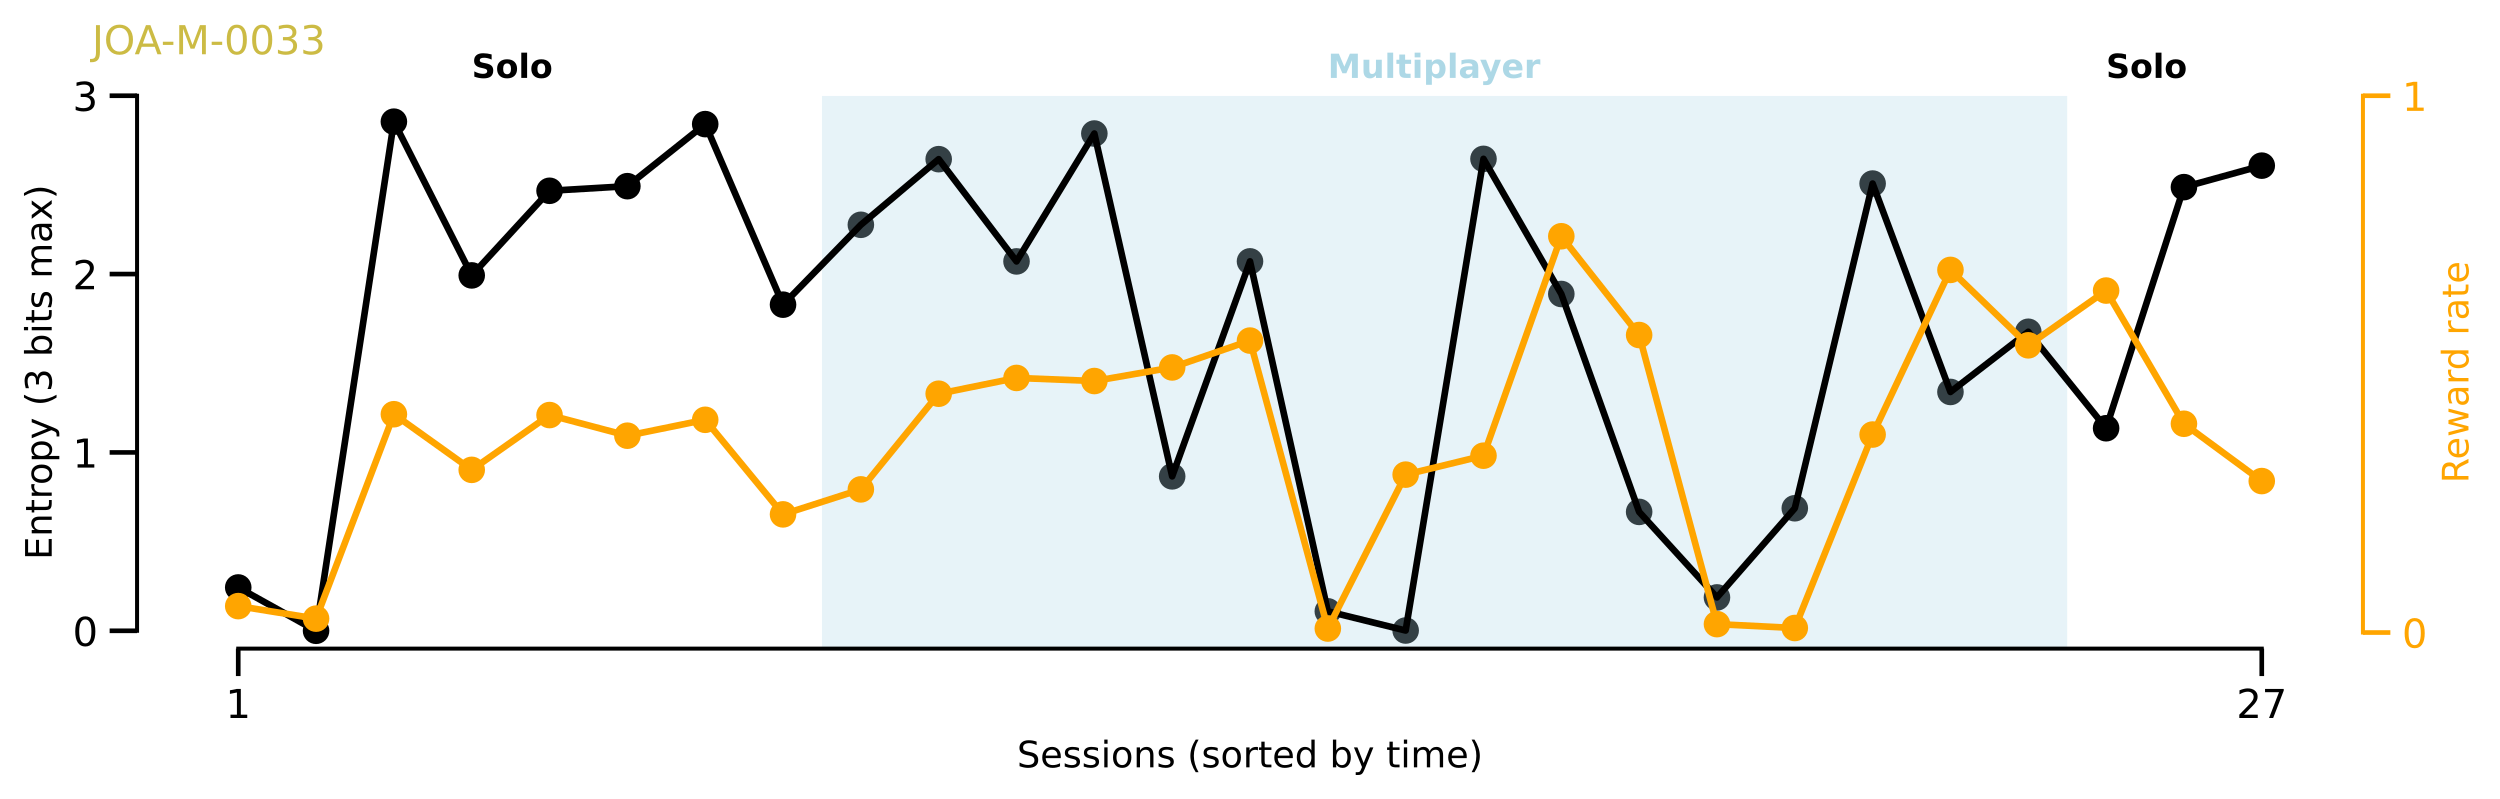
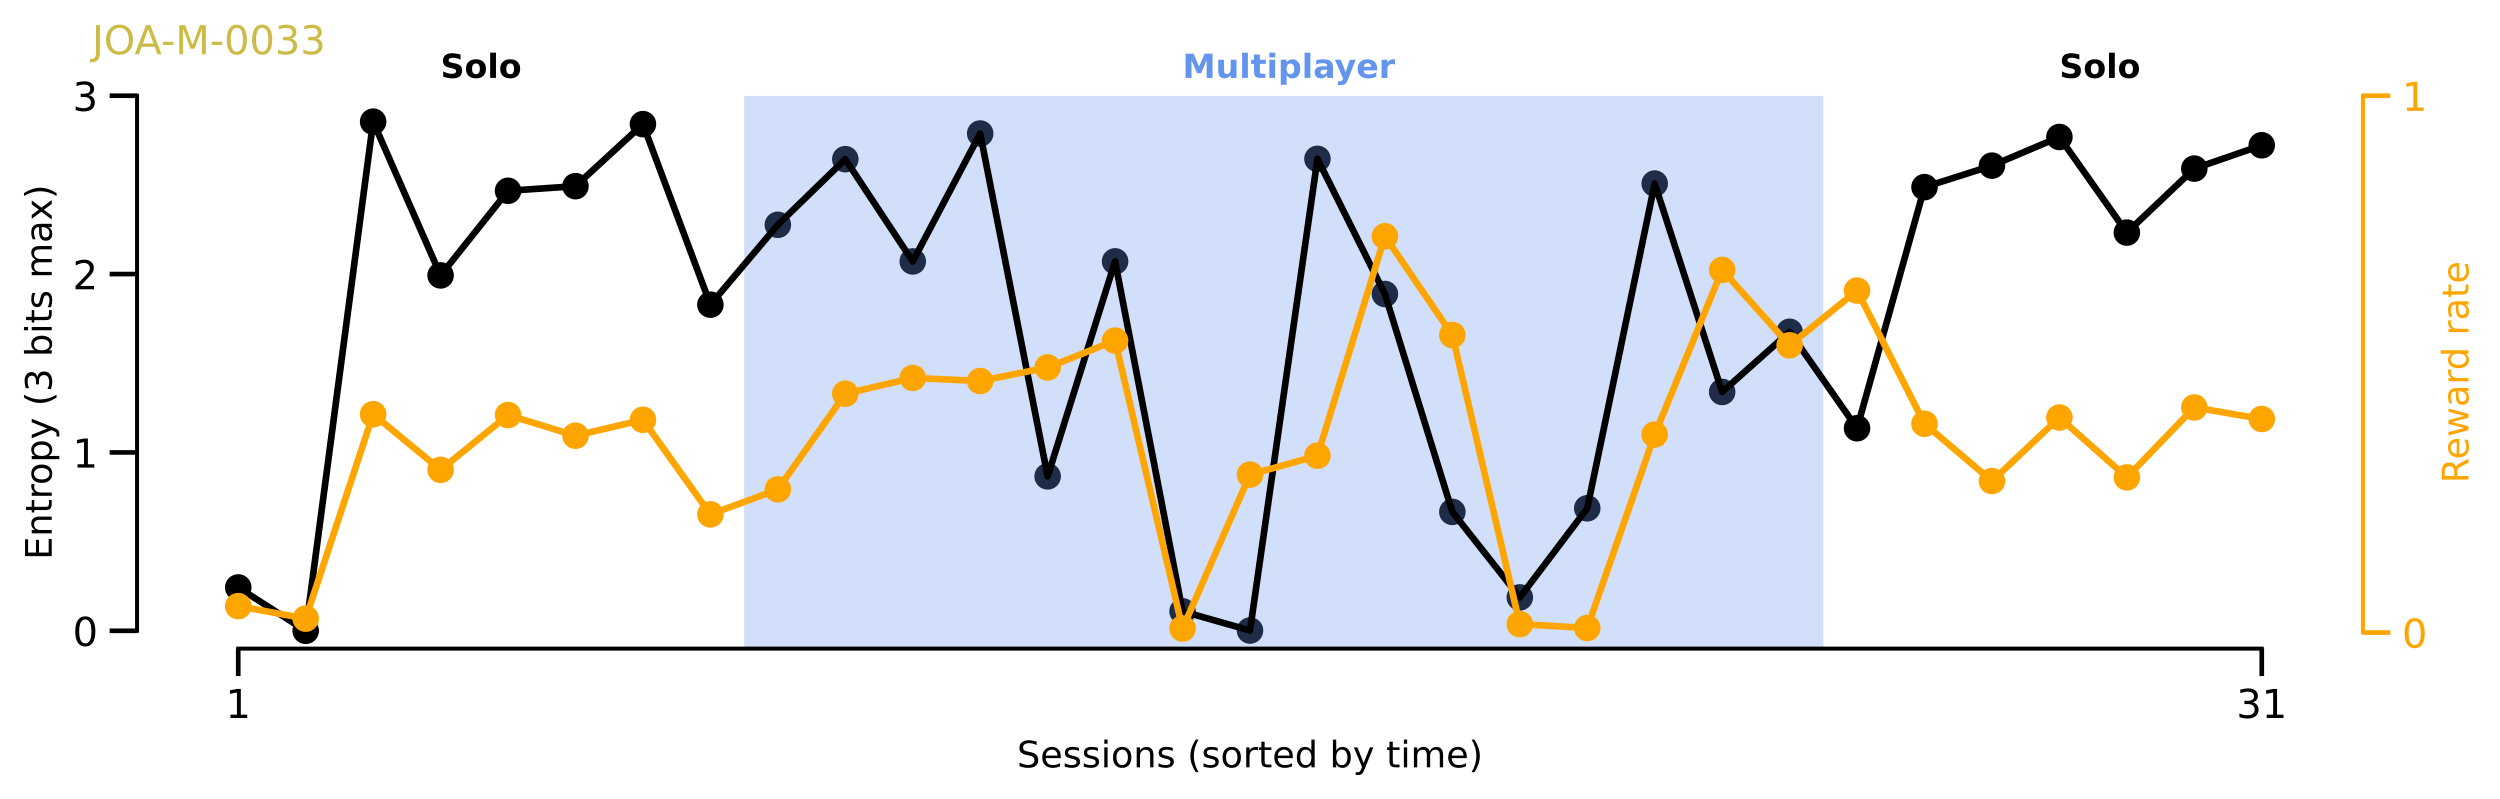
<svg xmlns="http://www.w3.org/2000/svg" xmlns:xlink="http://www.w3.org/1999/xlink" width="752.062pt" height="240.33pt" viewBox="0 0 752.062 240.33" version="1.1">
  <defs>
    <style type="text/css">*{stroke-linejoin: round; stroke-linecap: butt}</style>
  </defs>
  <g id="figure_1">
    <g id="patch_1">
      <path d="M 0 240.33  L 752.062 240.33  L 752.062 0  L 0 0  L 0 240.33  z " style="fill: none" />
    </g>
    <g id="axes_1">
      <g id="patch_2">
        <path d="M 41.231 195.12  L 710.831 195.12  L 710.831 28.8  L 41.231 28.8  L 41.231 195.12  z " style="fill: none" />
      </g>
      <g id="PathCollection_1">
        <defs>
-           <path id="m50642a800e" d="M 0 3.5  C 0.928 3.5 1.819 3.131 2.475 2.475  C 3.131 1.819 3.5 0.928 3.5 0  C 3.5 -0.928 3.131 -1.819 2.475 -2.475  C 1.819 -3.131 0.928 -3.5 0 -3.5  C -0.928 -3.5 -1.819 -3.131 -2.475 -2.475  C -3.131 -1.819 -3.5 -0.928 -3.5 0  C -3.5 0.928 -3.131 1.819 -2.475 2.475  C -1.819 3.131 -0.928 3.5 0 3.5  z " style="stroke: #000000" />
+           <path id="m79618fa5c0" d="M 0 3.5  C 0.928 3.5 1.819 3.131 2.475 2.475  C 3.131 1.819 3.5 0.928 3.5 0  C 3.5 -0.928 3.131 -1.819 2.475 -2.475  C 1.819 -3.131 0.928 -3.5 0 -3.5  C -0.928 -3.5 -1.819 -3.131 -2.475 -2.475  C -3.131 -1.819 -3.5 -0.928 -3.5 0  C -3.5 0.928 -3.131 1.819 -2.475 2.475  C -1.819 3.131 -0.928 3.5 0 3.5  z " style="stroke: #000000" />
        </defs>
-         <g clip-path="url(#pea25546f2a)">
-           <use xlink:href="#m50642a800e" x="71.667" y="176.724" style="stroke: #000000" />
-           <use xlink:href="#m50642a800e" x="95.08" y="189.755" style="stroke: #000000" />
-           <use xlink:href="#m50642a800e" x="118.492" y="36.6" style="stroke: #000000" />
-           <use xlink:href="#m50642a800e" x="141.905" y="82.849" style="stroke: #000000" />
-           <use xlink:href="#m50642a800e" x="165.318" y="57.395" style="stroke: #000000" />
-           <use xlink:href="#m50642a800e" x="188.73" y="56.006" style="stroke: #000000" />
-           <use xlink:href="#m50642a800e" x="212.143" y="37.337" style="stroke: #000000" />
-           <use xlink:href="#m50642a800e" x="235.555" y="91.654" style="stroke: #000000" />
-           <use xlink:href="#m50642a800e" x="258.968" y="67.625" style="stroke: #000000" />
-           <use xlink:href="#m50642a800e" x="282.381" y="47.882" style="stroke: #000000" />
-           <use xlink:href="#m50642a800e" x="305.793" y="78.639" style="stroke: #000000" />
-           <use xlink:href="#m50642a800e" x="329.206" y="40.168" style="stroke: #000000" />
-           <use xlink:href="#m50642a800e" x="352.618" y="143.299" style="stroke: #000000" />
-           <use xlink:href="#m50642a800e" x="376.031" y="78.625" style="stroke: #000000" />
-           <use xlink:href="#m50642a800e" x="399.444" y="183.903" style="stroke: #000000" />
-           <use xlink:href="#m50642a800e" x="422.856" y="189.677" style="stroke: #000000" />
-           <use xlink:href="#m50642a800e" x="446.269" y="47.79" style="stroke: #000000" />
-           <use xlink:href="#m50642a800e" x="469.681" y="88.442" style="stroke: #000000" />
-           <use xlink:href="#m50642a800e" x="493.094" y="153.992" style="stroke: #000000" />
-           <use xlink:href="#m50642a800e" x="516.506" y="179.717" style="stroke: #000000" />
-           <use xlink:href="#m50642a800e" x="539.919" y="152.898" style="stroke: #000000" />
-           <use xlink:href="#m50642a800e" x="563.332" y="55.218" style="stroke: #000000" />
-           <use xlink:href="#m50642a800e" x="586.744" y="117.907" style="stroke: #000000" />
-           <use xlink:href="#m50642a800e" x="610.157" y="99.804" style="stroke: #000000" />
-           <use xlink:href="#m50642a800e" x="633.569" y="128.827" style="stroke: #000000" />
-           <use xlink:href="#m50642a800e" x="656.982" y="56.293" style="stroke: #000000" />
-           <use xlink:href="#m50642a800e" x="680.395" y="49.83" style="stroke: #000000" />
+         <g clip-path="url(#p3b99ad7bef)">
+           <use xlink:href="#m79618fa5c0" x="71.667" y="176.724" style="stroke: #000000" />
+           <use xlink:href="#m79618fa5c0" x="91.958" y="189.755" style="stroke: #000000" />
+           <use xlink:href="#m79618fa5c0" x="112.249" y="36.6" style="stroke: #000000" />
+           <use xlink:href="#m79618fa5c0" x="132.54" y="82.849" style="stroke: #000000" />
+           <use xlink:href="#m79618fa5c0" x="152.831" y="57.395" style="stroke: #000000" />
+           <use xlink:href="#m79618fa5c0" x="173.122" y="56.006" style="stroke: #000000" />
+           <use xlink:href="#m79618fa5c0" x="193.413" y="37.337" style="stroke: #000000" />
+           <use xlink:href="#m79618fa5c0" x="213.704" y="91.654" style="stroke: #000000" />
+           <use xlink:href="#m79618fa5c0" x="233.995" y="67.625" style="stroke: #000000" />
+           <use xlink:href="#m79618fa5c0" x="254.285" y="47.882" style="stroke: #000000" />
+           <use xlink:href="#m79618fa5c0" x="274.576" y="78.639" style="stroke: #000000" />
+           <use xlink:href="#m79618fa5c0" x="294.867" y="40.168" style="stroke: #000000" />
+           <use xlink:href="#m79618fa5c0" x="315.158" y="143.299" style="stroke: #000000" />
+           <use xlink:href="#m79618fa5c0" x="335.449" y="78.625" style="stroke: #000000" />
+           <use xlink:href="#m79618fa5c0" x="355.74" y="183.903" style="stroke: #000000" />
+           <use xlink:href="#m79618fa5c0" x="376.031" y="189.677" style="stroke: #000000" />
+           <use xlink:href="#m79618fa5c0" x="396.322" y="47.79" style="stroke: #000000" />
+           <use xlink:href="#m79618fa5c0" x="416.613" y="88.442" style="stroke: #000000" />
+           <use xlink:href="#m79618fa5c0" x="436.904" y="153.992" style="stroke: #000000" />
+           <use xlink:href="#m79618fa5c0" x="457.195" y="179.717" style="stroke: #000000" />
+           <use xlink:href="#m79618fa5c0" x="477.485" y="152.898" style="stroke: #000000" />
+           <use xlink:href="#m79618fa5c0" x="497.776" y="55.218" style="stroke: #000000" />
+           <use xlink:href="#m79618fa5c0" x="518.067" y="117.907" style="stroke: #000000" />
+           <use xlink:href="#m79618fa5c0" x="538.358" y="99.804" style="stroke: #000000" />
+           <use xlink:href="#m79618fa5c0" x="558.649" y="128.827" style="stroke: #000000" />
+           <use xlink:href="#m79618fa5c0" x="578.94" y="56.293" style="stroke: #000000" />
+           <use xlink:href="#m79618fa5c0" x="599.231" y="49.83" style="stroke: #000000" />
+           <use xlink:href="#m79618fa5c0" x="619.522" y="41.211" style="stroke: #000000" />
+           <use xlink:href="#m79618fa5c0" x="639.813" y="69.968" style="stroke: #000000" />
+           <use xlink:href="#m79618fa5c0" x="660.104" y="50.72" style="stroke: #000000" />
+           <use xlink:href="#m79618fa5c0" x="680.395" y="43.704" style="stroke: #000000" />
        </g>
      </g>
      <g id="patch_3">
-         <path d="M 247.262 195.12  L 621.863 195.12  L 621.863 28.8  L 247.262 28.8  z " clip-path="url(#pea25546f2a)" style="fill: #add8e6; opacity: 0.3" />
+         <path d="M 223.849 195.12  L 548.504 195.12  L 548.504 28.8  L 223.849 28.8  z " clip-path="url(#p3b99ad7bef)" style="fill: #6495ed; opacity: 0.3" />
      </g>
      <g id="matplotlib.axis_1">
        <g id="xtick_1">
          <g id="line2d_1">
            <defs>
-               <path id="m655ffcb7a9" d="M 0 0  L 0 8.25  " style="stroke: #000000; stroke-width: 1.4" />
-             </defs>
-             <g>
-               <use xlink:href="#m655ffcb7a9" x="71.667" y="195.12" style="stroke: #000000; stroke-width: 1.4" />
+               <path id="ma580532609" d="M 0 0  L 0 8.25  " style="stroke: #000000; stroke-width: 1.4" />
+             </defs>
+             <g>
+               <use xlink:href="#ma580532609" x="71.667" y="195.12" style="stroke: #000000; stroke-width: 1.4" />
            </g>
          </g>
          <g id="text_1">
            <g transform="translate(67.8498 215.9881) scale(0.12 -0.12)">
              <defs>
                <path id="DejaVuSans-31" d="M 794 531  L 1825 531  L 1825 4091  L 703 3866  L 703 4441  L 1819 4666  L 2450 4666  L 2450 531  L 3481 531  L 3481 0  L 794 0  L 794 531  z " transform="scale(0.015625)" />
              </defs>
              <use xlink:href="#DejaVuSans-31" />
            </g>
          </g>
        </g>
        <g id="xtick_2">
          <g id="line2d_2">
            <g>
-               <use xlink:href="#m655ffcb7a9" x="680.395" y="195.12" style="stroke: #000000; stroke-width: 1.4" />
+               <use xlink:href="#ma580532609" x="680.395" y="195.12" style="stroke: #000000; stroke-width: 1.4" />
            </g>
          </g>
          <g id="text_2">
            <g transform="translate(672.7596 215.9881) scale(0.12 -0.12)">
              <defs>
-                 <path id="DejaVuSans-32" d="M 1228 531  L 3431 531  L 3431 0  L 469 0  L 469 531  Q 828 903 1448 1529  Q 2069 2156 2228 2338  Q 2531 2678 2651 2914  Q 2772 3150 2772 3378  Q 2772 3750 2511 3984  Q 2250 4219 1831 4219  Q 1534 4219 1204 4116  Q 875 4013 500 3803  L 500 4441  Q 881 4594 1212 4672  Q 1544 4750 1819 4750  Q 2544 4750 2975 4387  Q 3406 4025 3406 3419  Q 3406 3131 3298 2873  Q 3191 2616 2906 2266  Q 2828 2175 2409 1742  Q 1991 1309 1228 531  z " transform="scale(0.015625)" />
-                 <path id="DejaVuSans-37" d="M 525 4666  L 3525 4666  L 3525 4397  L 1831 0  L 1172 0  L 2766 4134  L 525 4134  L 525 4666  z " transform="scale(0.015625)" />
+                 <path id="DejaVuSans-33" d="M 2597 2516  Q 3050 2419 3304 2112  Q 3559 1806 3559 1356  Q 3559 666 3084 287  Q 2609 -91 1734 -91  Q 1441 -91 1130 -33  Q 819 25 488 141  L 488 750  Q 750 597 1062 519  Q 1375 441 1716 441  Q 2309 441 2620 675  Q 2931 909 2931 1356  Q 2931 1769 2642 2001  Q 2353 2234 1838 2234  L 1294 2234  L 1294 2753  L 1863 2753  Q 2328 2753 2575 2939  Q 2822 3125 2822 3475  Q 2822 3834 2567 4026  Q 2313 4219 1838 4219  Q 1578 4219 1281 4162  Q 984 4106 628 3988  L 628 4550  Q 988 4650 1302 4700  Q 1616 4750 1894 4750  Q 2613 4750 3031 4423  Q 3450 4097 3450 3541  Q 3450 3153 3228 2886  Q 3006 2619 2597 2516  z " transform="scale(0.015625)" />
              </defs>
-               <use xlink:href="#DejaVuSans-32" />
-               <use xlink:href="#DejaVuSans-37" transform="translate(63.62305 0)" />
+               <use xlink:href="#DejaVuSans-33" />
+               <use xlink:href="#DejaVuSans-31" transform="translate(63.62305 0)" />
            </g>
          </g>
        </g>
        <g id="text_3">
          <g transform="translate(305.9489 230.842) scale(0.11 -0.11)">
            <defs>
              <path id="DejaVuSans-53" d="M 3425 4513  L 3425 3897  Q 3066 4069 2747 4153  Q 2428 4238 2131 4238  Q 1616 4238 1336 4038  Q 1056 3838 1056 3469  Q 1056 3159 1242 3001  Q 1428 2844 1947 2747  L 2328 2669  Q 3034 2534 3370 2195  Q 3706 1856 3706 1288  Q 3706 609 3251 259  Q 2797 -91 1919 -91  Q 1588 -91 1214 -16  Q 841 59 441 206  L 441 856  Q 825 641 1194 531  Q 1563 422 1919 422  Q 2459 422 2753 634  Q 3047 847 3047 1241  Q 3047 1584 2836 1778  Q 2625 1972 2144 2069  L 1759 2144  Q 1053 2284 737 2584  Q 422 2884 422 3419  Q 422 4038 858 4394  Q 1294 4750 2059 4750  Q 2388 4750 2728 4690  Q 3069 4631 3425 4513  z " transform="scale(0.015625)" />
              <path id="DejaVuSans-65" d="M 3597 1894  L 3597 1613  L 953 1613  Q 991 1019 1311 708  Q 1631 397 2203 397  Q 2534 397 2845 478  Q 3156 559 3463 722  L 3463 178  Q 3153 47 2828 -22  Q 2503 -91 2169 -91  Q 1331 -91 842 396  Q 353 884 353 1716  Q 353 2575 817 3079  Q 1281 3584 2069 3584  Q 2775 3584 3186 3129  Q 3597 2675 3597 1894  z M 3022 2063  Q 3016 2534 2758 2815  Q 2500 3097 2075 3097  Q 1594 3097 1305 2825  Q 1016 2553 972 2059  L 3022 2063  z " transform="scale(0.015625)" />
              <path id="DejaVuSans-73" d="M 2834 3397  L 2834 2853  Q 2591 2978 2328 3040  Q 2066 3103 1784 3103  Q 1356 3103 1142 2972  Q 928 2841 928 2578  Q 928 2378 1081 2264  Q 1234 2150 1697 2047  L 1894 2003  Q 2506 1872 2764 1633  Q 3022 1394 3022 966  Q 3022 478 2636 193  Q 2250 -91 1575 -91  Q 1294 -91 989 -36  Q 684 19 347 128  L 347 722  Q 666 556 975 473  Q 1284 391 1588 391  Q 1994 391 2212 530  Q 2431 669 2431 922  Q 2431 1156 2273 1281  Q 2116 1406 1581 1522  L 1381 1569  Q 847 1681 609 1914  Q 372 2147 372 2553  Q 372 3047 722 3315  Q 1072 3584 1716 3584  Q 2034 3584 2315 3537  Q 2597 3491 2834 3397  z " transform="scale(0.015625)" />
              <path id="DejaVuSans-69" d="M 603 3500  L 1178 3500  L 1178 0  L 603 0  L 603 3500  z M 603 4863  L 1178 4863  L 1178 4134  L 603 4134  L 603 4863  z " transform="scale(0.015625)" />
              <path id="DejaVuSans-6f" d="M 1959 3097  Q 1497 3097 1228 2736  Q 959 2375 959 1747  Q 959 1119 1226 758  Q 1494 397 1959 397  Q 2419 397 2687 759  Q 2956 1122 2956 1747  Q 2956 2369 2687 2733  Q 2419 3097 1959 3097  z M 1959 3584  Q 2709 3584 3137 3096  Q 3566 2609 3566 1747  Q 3566 888 3137 398  Q 2709 -91 1959 -91  Q 1206 -91 779 398  Q 353 888 353 1747  Q 353 2609 779 3096  Q 1206 3584 1959 3584  z " transform="scale(0.015625)" />
              <path id="DejaVuSans-6e" d="M 3513 2113  L 3513 0  L 2938 0  L 2938 2094  Q 2938 2591 2744 2837  Q 2550 3084 2163 3084  Q 1697 3084 1428 2787  Q 1159 2491 1159 1978  L 1159 0  L 581 0  L 581 3500  L 1159 3500  L 1159 2956  Q 1366 3272 1645 3428  Q 1925 3584 2291 3584  Q 2894 3584 3203 3211  Q 3513 2838 3513 2113  z " transform="scale(0.015625)" />
              <path id="DejaVuSans-20" transform="scale(0.015625)" />
              <path id="DejaVuSans-28" d="M 1984 4856  Q 1566 4138 1362 3434  Q 1159 2731 1159 2009  Q 1159 1288 1364 580  Q 1569 -128 1984 -844  L 1484 -844  Q 1016 -109 783 600  Q 550 1309 550 2009  Q 550 2706 781 3412  Q 1013 4119 1484 4856  L 1984 4856  z " transform="scale(0.015625)" />
              <path id="DejaVuSans-72" d="M 2631 2963  Q 2534 3019 2420 3045  Q 2306 3072 2169 3072  Q 1681 3072 1420 2755  Q 1159 2438 1159 1844  L 1159 0  L 581 0  L 581 3500  L 1159 3500  L 1159 2956  Q 1341 3275 1631 3429  Q 1922 3584 2338 3584  Q 2397 3584 2469 3576  Q 2541 3569 2628 3553  L 2631 2963  z " transform="scale(0.015625)" />
              <path id="DejaVuSans-74" d="M 1172 4494  L 1172 3500  L 2356 3500  L 2356 3053  L 1172 3053  L 1172 1153  Q 1172 725 1289 603  Q 1406 481 1766 481  L 2356 481  L 2356 0  L 1766 0  Q 1100 0 847 248  Q 594 497 594 1153  L 594 3053  L 172 3053  L 172 3500  L 594 3500  L 594 4494  L 1172 4494  z " transform="scale(0.015625)" />
              <path id="DejaVuSans-64" d="M 2906 2969  L 2906 4863  L 3481 4863  L 3481 0  L 2906 0  L 2906 525  Q 2725 213 2448 61  Q 2172 -91 1784 -91  Q 1150 -91 751 415  Q 353 922 353 1747  Q 353 2572 751 3078  Q 1150 3584 1784 3584  Q 2172 3584 2448 3432  Q 2725 3281 2906 2969  z M 947 1747  Q 947 1113 1208 752  Q 1469 391 1925 391  Q 2381 391 2643 752  Q 2906 1113 2906 1747  Q 2906 2381 2643 2742  Q 2381 3103 1925 3103  Q 1469 3103 1208 2742  Q 947 2381 947 1747  z " transform="scale(0.015625)" />
              <path id="DejaVuSans-62" d="M 3116 1747  Q 3116 2381 2855 2742  Q 2594 3103 2138 3103  Q 1681 3103 1420 2742  Q 1159 2381 1159 1747  Q 1159 1113 1420 752  Q 1681 391 2138 391  Q 2594 391 2855 752  Q 3116 1113 3116 1747  z M 1159 2969  Q 1341 3281 1617 3432  Q 1894 3584 2278 3584  Q 2916 3584 3314 3078  Q 3713 2572 3713 1747  Q 3713 922 3314 415  Q 2916 -91 2278 -91  Q 1894 -91 1617 61  Q 1341 213 1159 525  L 1159 0  L 581 0  L 581 4863  L 1159 4863  L 1159 2969  z " transform="scale(0.015625)" />
              <path id="DejaVuSans-79" d="M 2059 -325  Q 1816 -950 1584 -1140  Q 1353 -1331 966 -1331  L 506 -1331  L 506 -850  L 844 -850  Q 1081 -850 1212 -737  Q 1344 -625 1503 -206  L 1606 56  L 191 3500  L 800 3500  L 1894 763  L 2988 3500  L 3597 3500  L 2059 -325  z " transform="scale(0.015625)" />
              <path id="DejaVuSans-6d" d="M 3328 2828  Q 3544 3216 3844 3400  Q 4144 3584 4550 3584  Q 5097 3584 5394 3201  Q 5691 2819 5691 2113  L 5691 0  L 5113 0  L 5113 2094  Q 5113 2597 4934 2840  Q 4756 3084 4391 3084  Q 3944 3084 3684 2787  Q 3425 2491 3425 1978  L 3425 0  L 2847 0  L 2847 2094  Q 2847 2600 2669 2842  Q 2491 3084 2119 3084  Q 1678 3084 1418 2786  Q 1159 2488 1159 1978  L 1159 0  L 581 0  L 581 3500  L 1159 3500  L 1159 2956  Q 1356 3278 1631 3431  Q 1906 3584 2284 3584  Q 2666 3584 2933 3390  Q 3200 3197 3328 2828  z " transform="scale(0.015625)" />
              <path id="DejaVuSans-29" d="M 513 4856  L 1013 4856  Q 1481 4119 1714 3412  Q 1947 2706 1947 2009  Q 1947 1309 1714 600  Q 1481 -109 1013 -844  L 513 -844  Q 928 -128 1133 580  Q 1338 1288 1338 2009  Q 1338 2731 1133 3434  Q 928 4138 513 4856  z " transform="scale(0.015625)" />
            </defs>
            <use xlink:href="#DejaVuSans-53" />
            <use xlink:href="#DejaVuSans-65" transform="translate(63.47656 0)" />
            <use xlink:href="#DejaVuSans-73" transform="translate(125 0)" />
            <use xlink:href="#DejaVuSans-73" transform="translate(177.0996 0)" />
            <use xlink:href="#DejaVuSans-69" transform="translate(229.1992 0)" />
            <use xlink:href="#DejaVuSans-6f" transform="translate(256.9824 0)" />
            <use xlink:href="#DejaVuSans-6e" transform="translate(318.1641 0)" />
            <use xlink:href="#DejaVuSans-73" transform="translate(381.543 0)" />
            <use xlink:href="#DejaVuSans-20" transform="translate(433.6426 0)" />
            <use xlink:href="#DejaVuSans-28" transform="translate(465.4297 0)" />
            <use xlink:href="#DejaVuSans-73" transform="translate(504.4434 0)" />
            <use xlink:href="#DejaVuSans-6f" transform="translate(556.543 0)" />
            <use xlink:href="#DejaVuSans-72" transform="translate(617.7246 0)" />
            <use xlink:href="#DejaVuSans-74" transform="translate(658.8379 0)" />
            <use xlink:href="#DejaVuSans-65" transform="translate(698.0469 0)" />
            <use xlink:href="#DejaVuSans-64" transform="translate(759.5703 0)" />
            <use xlink:href="#DejaVuSans-20" transform="translate(823.0469 0)" />
            <use xlink:href="#DejaVuSans-62" transform="translate(854.834 0)" />
            <use xlink:href="#DejaVuSans-79" transform="translate(918.3105 0)" />
            <use xlink:href="#DejaVuSans-20" transform="translate(977.4902 0)" />
            <use xlink:href="#DejaVuSans-74" transform="translate(1009.277 0)" />
            <use xlink:href="#DejaVuSans-69" transform="translate(1048.486 0)" />
            <use xlink:href="#DejaVuSans-6d" transform="translate(1076.27 0)" />
            <use xlink:href="#DejaVuSans-65" transform="translate(1173.682 0)" />
            <use xlink:href="#DejaVuSans-29" transform="translate(1235.205 0)" />
          </g>
        </g>
      </g>
      <g id="matplotlib.axis_2">
        <g id="ytick_1">
          <g id="line2d_3">
            <defs>
-               <path id="m329aeed88a" d="M 0 0  L -8.25 0  " style="stroke: #000000; stroke-width: 1.4" />
-             </defs>
-             <g>
-               <use xlink:href="#m329aeed88a" x="41.231" y="189.755" style="stroke: #000000; stroke-width: 1.4" />
+               <path id="m19ee6720ce" d="M 0 0  L -8.25 0  " style="stroke: #000000; stroke-width: 1.4" />
+             </defs>
+             <g>
+               <use xlink:href="#m19ee6720ce" x="41.231" y="189.755" style="stroke: #000000; stroke-width: 1.4" />
            </g>
          </g>
          <g id="text_4">
            <g transform="translate(21.84594 194.3139) scale(0.12 -0.12)">
              <defs>
                <path id="DejaVuSans-30" d="M 2034 4250  Q 1547 4250 1301 3770  Q 1056 3291 1056 2328  Q 1056 1369 1301 889  Q 1547 409 2034 409  Q 2525 409 2770 889  Q 3016 1369 3016 2328  Q 3016 3291 2770 3770  Q 2525 4250 2034 4250  z M 2034 4750  Q 2819 4750 3233 4129  Q 3647 3509 3647 2328  Q 3647 1150 3233 529  Q 2819 -91 2034 -91  Q 1250 -91 836 529  Q 422 1150 422 2328  Q 422 3509 836 4129  Q 1250 4750 2034 4750  z " transform="scale(0.015625)" />
              </defs>
              <use xlink:href="#DejaVuSans-30" />
            </g>
          </g>
        </g>
        <g id="ytick_2">
          <g id="line2d_4">
            <g>
-               <use xlink:href="#m329aeed88a" x="41.231" y="136.103" style="stroke: #000000; stroke-width: 1.4" />
+               <use xlink:href="#m19ee6720ce" x="41.231" y="136.103" style="stroke: #000000; stroke-width: 1.4" />
            </g>
          </g>
          <g id="text_5">
            <g transform="translate(21.84594 140.6623) scale(0.12 -0.12)">
              <use xlink:href="#DejaVuSans-31" />
            </g>
          </g>
        </g>
        <g id="ytick_3">
          <g id="line2d_5">
            <g>
-               <use xlink:href="#m329aeed88a" x="41.231" y="82.452" style="stroke: #000000; stroke-width: 1.4" />
+               <use xlink:href="#m19ee6720ce" x="41.231" y="82.452" style="stroke: #000000; stroke-width: 1.4" />
            </g>
          </g>
          <g id="text_6">
            <g transform="translate(21.84594 87.01068) scale(0.12 -0.12)">
+               <defs>
+                 <path id="DejaVuSans-32" d="M 1228 531  L 3431 531  L 3431 0  L 469 0  L 469 531  Q 828 903 1448 1529  Q 2069 2156 2228 2338  Q 2531 2678 2651 2914  Q 2772 3150 2772 3378  Q 2772 3750 2511 3984  Q 2250 4219 1831 4219  Q 1534 4219 1204 4116  Q 875 4013 500 3803  L 500 4441  Q 881 4594 1212 4672  Q 1544 4750 1819 4750  Q 2544 4750 2975 4387  Q 3406 4025 3406 3419  Q 3406 3131 3298 2873  Q 3191 2616 2906 2266  Q 2828 2175 2409 1742  Q 1991 1309 1228 531  z " transform="scale(0.015625)" />
+               </defs>
              <use xlink:href="#DejaVuSans-32" />
            </g>
          </g>
        </g>
        <g id="ytick_4">
          <g id="line2d_6">
            <g>
-               <use xlink:href="#m329aeed88a" x="41.231" y="28.8" style="stroke: #000000; stroke-width: 1.4" />
+               <use xlink:href="#m19ee6720ce" x="41.231" y="28.8" style="stroke: #000000; stroke-width: 1.4" />
            </g>
          </g>
          <g id="text_7">
            <g transform="translate(21.84594 33.35906) scale(0.12 -0.12)">
-               <defs>
-                 <path id="DejaVuSans-33" d="M 2597 2516  Q 3050 2419 3304 2112  Q 3559 1806 3559 1356  Q 3559 666 3084 287  Q 2609 -91 1734 -91  Q 1441 -91 1130 -33  Q 819 25 488 141  L 488 750  Q 750 597 1062 519  Q 1375 441 1716 441  Q 2309 441 2620 675  Q 2931 909 2931 1356  Q 2931 1769 2642 2001  Q 2353 2234 1838 2234  L 1294 2234  L 1294 2753  L 1863 2753  Q 2328 2753 2575 2939  Q 2822 3125 2822 3475  Q 2822 3834 2567 4026  Q 2313 4219 1838 4219  Q 1578 4219 1281 4162  Q 984 4106 628 3988  L 628 4550  Q 988 4650 1302 4700  Q 1616 4750 1894 4750  Q 2613 4750 3031 4423  Q 3450 4097 3450 3541  Q 3450 3153 3228 2886  Q 3006 2619 2597 2516  z " transform="scale(0.015625)" />
-               </defs>
              <use xlink:href="#DejaVuSans-33" />
            </g>
          </g>
        </g>
        <g id="text_8">
          <g transform="translate(15.55828 168.3857) rotate(-90) scale(0.11 -0.11)">
            <defs>
              <path id="DejaVuSans-45" d="M 628 4666  L 3578 4666  L 3578 4134  L 1259 4134  L 1259 2753  L 3481 2753  L 3481 2222  L 1259 2222  L 1259 531  L 3634 531  L 3634 0  L 628 0  L 628 4666  z " transform="scale(0.015625)" />
              <path id="DejaVuSans-70" d="M 1159 525  L 1159 -1331  L 581 -1331  L 581 3500  L 1159 3500  L 1159 2969  Q 1341 3281 1617 3432  Q 1894 3584 2278 3584  Q 2916 3584 3314 3078  Q 3713 2572 3713 1747  Q 3713 922 3314 415  Q 2916 -91 2278 -91  Q 1894 -91 1617 61  Q 1341 213 1159 525  z M 3116 1747  Q 3116 2381 2855 2742  Q 2594 3103 2138 3103  Q 1681 3103 1420 2742  Q 1159 2381 1159 1747  Q 1159 1113 1420 752  Q 1681 391 2138 391  Q 2594 391 2855 752  Q 3116 1113 3116 1747  z " transform="scale(0.015625)" />
              <path id="DejaVuSans-61" d="M 2194 1759  Q 1497 1759 1228 1600  Q 959 1441 959 1056  Q 959 750 1161 570  Q 1363 391 1709 391  Q 2188 391 2477 730  Q 2766 1069 2766 1631  L 2766 1759  L 2194 1759  z M 3341 1997  L 3341 0  L 2766 0  L 2766 531  Q 2569 213 2275 61  Q 1981 -91 1556 -91  Q 1019 -91 701 211  Q 384 513 384 1019  Q 384 1609 779 1909  Q 1175 2209 1959 2209  L 2766 2209  L 2766 2266  Q 2766 2663 2505 2880  Q 2244 3097 1772 3097  Q 1472 3097 1187 3025  Q 903 2953 641 2809  L 641 3341  Q 956 3463 1253 3523  Q 1550 3584 1831 3584  Q 2591 3584 2966 3190  Q 3341 2797 3341 1997  z " transform="scale(0.015625)" />
              <path id="DejaVuSans-78" d="M 3513 3500  L 2247 1797  L 3578 0  L 2900 0  L 1881 1375  L 863 0  L 184 0  L 1544 1831  L 300 3500  L 978 3500  L 1906 2253  L 2834 3500  L 3513 3500  z " transform="scale(0.015625)" />
            </defs>
            <use xlink:href="#DejaVuSans-45" />
            <use xlink:href="#DejaVuSans-6e" transform="translate(63.18359 0)" />
            <use xlink:href="#DejaVuSans-74" transform="translate(126.5625 0)" />
            <use xlink:href="#DejaVuSans-72" transform="translate(165.7715 0)" />
            <use xlink:href="#DejaVuSans-6f" transform="translate(204.6348 0)" />
            <use xlink:href="#DejaVuSans-70" transform="translate(265.8164 0)" />
            <use xlink:href="#DejaVuSans-79" transform="translate(329.293 0)" />
            <use xlink:href="#DejaVuSans-20" transform="translate(388.4727 0)" />
            <use xlink:href="#DejaVuSans-28" transform="translate(420.2598 0)" />
            <use xlink:href="#DejaVuSans-33" transform="translate(459.2734 0)" />
            <use xlink:href="#DejaVuSans-20" transform="translate(522.8965 0)" />
            <use xlink:href="#DejaVuSans-62" transform="translate(554.6836 0)" />
            <use xlink:href="#DejaVuSans-69" transform="translate(618.1602 0)" />
            <use xlink:href="#DejaVuSans-74" transform="translate(645.9434 0)" />
            <use xlink:href="#DejaVuSans-73" transform="translate(685.1523 0)" />
            <use xlink:href="#DejaVuSans-20" transform="translate(737.252 0)" />
            <use xlink:href="#DejaVuSans-6d" transform="translate(769.0391 0)" />
            <use xlink:href="#DejaVuSans-61" transform="translate(866.4512 0)" />
            <use xlink:href="#DejaVuSans-78" transform="translate(927.7305 0)" />
            <use xlink:href="#DejaVuSans-29" transform="translate(986.9102 0)" />
          </g>
        </g>
      </g>
      <g id="line2d_7">
-         <path d="M 71.667 176.724  L 95.08 189.755  L 118.492 36.6  L 141.905 82.849  L 165.318 57.395  L 188.73 56.006  L 212.143 37.337  L 235.555 91.654  L 258.968 67.625  L 282.381 47.882  L 305.793 78.639  L 329.206 40.168  L 352.618 143.299  L 376.031 78.625  L 399.444 183.903  L 422.856 189.677  L 446.269 47.79  L 469.681 88.442  L 493.094 153.992  L 516.506 179.717  L 539.919 152.898  L 563.332 55.218  L 586.744 117.907  L 610.157 99.804  L 633.569 128.827  L 656.982 56.293  L 680.395 49.83  " clip-path="url(#pea25546f2a)" style="fill: none; stroke: #000000; stroke-width: 2; stroke-linecap: square" />
+         <path d="M 71.667 176.724  L 91.958 189.755  L 112.249 36.6  L 132.54 82.849  L 152.831 57.395  L 173.122 56.006  L 193.413 37.337  L 213.704 91.654  L 233.995 67.625  L 254.285 47.882  L 274.576 78.639  L 294.867 40.168  L 315.158 143.299  L 335.449 78.625  L 355.74 183.903  L 376.031 189.677  L 396.322 47.79  L 416.613 88.442  L 436.904 153.992  L 457.195 179.717  L 477.485 152.898  L 497.776 55.218  L 518.067 117.907  L 538.358 99.804  L 558.649 128.827  L 578.94 56.293  L 599.231 49.83  L 619.522 41.211  L 639.813 69.968  L 660.104 50.72  L 680.395 43.704  " clip-path="url(#p3b99ad7bef)" style="fill: none; stroke: #000000; stroke-width: 2; stroke-linecap: square" />
      </g>
      <g id="patch_4">
        <path d="M 41.231 189.755  L 41.231 28.8  " style="fill: none; stroke: #000000; stroke-width: 1.2; stroke-linejoin: miter; stroke-linecap: square" />
      </g>
      <g id="patch_5">
        <path d="M 71.667 195.12  L 680.395 195.12  " style="fill: none; stroke: #000000; stroke-width: 1.2; stroke-linejoin: miter; stroke-linecap: square" />
      </g>
      <g id="text_9">
-         <g transform="translate(141.9051 23.43484) scale(0.1 -0.1)">
+         <g transform="translate(132.54 23.43484) scale(0.1 -0.1)">
          <defs>
            <path id="DejaVuSans-Bold-53" d="M 3834 4519  L 3834 3531  Q 3450 3703 3084 3790  Q 2719 3878 2394 3878  Q 1963 3878 1756 3759  Q 1550 3641 1550 3391  Q 1550 3203 1689 3098  Q 1828 2994 2194 2919  L 2706 2816  Q 3484 2659 3812 2340  Q 4141 2022 4141 1434  Q 4141 663 3683 286  Q 3225 -91 2284 -91  Q 1841 -91 1394 -6  Q 947 78 500 244  L 500 1259  Q 947 1022 1364 901  Q 1781 781 2169 781  Q 2563 781 2772 912  Q 2981 1044 2981 1288  Q 2981 1506 2839 1625  Q 2697 1744 2272 1838  L 1806 1941  Q 1106 2091 782 2419  Q 459 2747 459 3303  Q 459 4000 909 4375  Q 1359 4750 2203 4750  Q 2588 4750 2994 4692  Q 3400 4634 3834 4519  z " transform="scale(0.015625)" />
            <path id="DejaVuSans-Bold-6f" d="M 2203 2784  Q 1831 2784 1636 2517  Q 1441 2250 1441 1747  Q 1441 1244 1636 976  Q 1831 709 2203 709  Q 2569 709 2762 976  Q 2956 1244 2956 1747  Q 2956 2250 2762 2517  Q 2569 2784 2203 2784  z M 2203 3584  Q 3106 3584 3614 3096  Q 4122 2609 4122 1747  Q 4122 884 3614 396  Q 3106 -91 2203 -91  Q 1297 -91 786 396  Q 275 884 275 1747  Q 275 2609 786 3096  Q 1297 3584 2203 3584  z " transform="scale(0.015625)" />
            <path id="DejaVuSans-Bold-6c" d="M 538 4863  L 1656 4863  L 1656 0  L 538 0  L 538 4863  z " transform="scale(0.015625)" />
          </defs>
          <use xlink:href="#DejaVuSans-Bold-53" />
          <use xlink:href="#DejaVuSans-Bold-6f" transform="translate(72.02148 0)" />
          <use xlink:href="#DejaVuSans-Bold-6c" transform="translate(140.7227 0)" />
          <use xlink:href="#DejaVuSans-Bold-6f" transform="translate(175 0)" />
        </g>
      </g>
      <g id="text_10">
-         <g style="fill: #add8e6" transform="translate(399.4435 23.43484) scale(0.1 -0.1)">
+         <g style="fill: #6495ed" transform="translate(355.74 23.43484) scale(0.1 -0.1)">
          <defs>
            <path id="DejaVuSans-Bold-4d" d="M 588 4666  L 2119 4666  L 3181 2169  L 4250 4666  L 5778 4666  L 5778 0  L 4641 0  L 4641 3413  L 3566 897  L 2803 897  L 1728 3413  L 1728 0  L 588 0  L 588 4666  z " transform="scale(0.015625)" />
            <path id="DejaVuSans-Bold-75" d="M 500 1363  L 500 3500  L 1625 3500  L 1625 3150  Q 1625 2866 1622 2436  Q 1619 2006 1619 1863  Q 1619 1441 1641 1255  Q 1663 1069 1716 984  Q 1784 875 1895 815  Q 2006 756 2150 756  Q 2500 756 2700 1025  Q 2900 1294 2900 1772  L 2900 3500  L 4019 3500  L 4019 0  L 2900 0  L 2900 506  Q 2647 200 2364 54  Q 2081 -91 1741 -91  Q 1134 -91 817 281  Q 500 653 500 1363  z " transform="scale(0.015625)" />
            <path id="DejaVuSans-Bold-74" d="M 1759 4494  L 1759 3500  L 2913 3500  L 2913 2700  L 1759 2700  L 1759 1216  Q 1759 972 1856 886  Q 1953 800 2241 800  L 2816 800  L 2816 0  L 1856 0  Q 1194 0 917 276  Q 641 553 641 1216  L 641 2700  L 84 2700  L 84 3500  L 641 3500  L 641 4494  L 1759 4494  z " transform="scale(0.015625)" />
            <path id="DejaVuSans-Bold-69" d="M 538 3500  L 1656 3500  L 1656 0  L 538 0  L 538 3500  z M 538 4863  L 1656 4863  L 1656 3950  L 538 3950  L 538 4863  z " transform="scale(0.015625)" />
            <path id="DejaVuSans-Bold-70" d="M 1656 506  L 1656 -1331  L 538 -1331  L 538 3500  L 1656 3500  L 1656 2988  Q 1888 3294 2169 3439  Q 2450 3584 2816 3584  Q 3463 3584 3878 3070  Q 4294 2556 4294 1747  Q 4294 938 3878 423  Q 3463 -91 2816 -91  Q 2450 -91 2169 54  Q 1888 200 1656 506  z M 2400 2772  Q 2041 2772 1848 2508  Q 1656 2244 1656 1747  Q 1656 1250 1848 986  Q 2041 722 2400 722  Q 2759 722 2948 984  Q 3138 1247 3138 1747  Q 3138 2247 2948 2509  Q 2759 2772 2400 2772  z " transform="scale(0.015625)" />
            <path id="DejaVuSans-Bold-61" d="M 2106 1575  Q 1756 1575 1579 1456  Q 1403 1338 1403 1106  Q 1403 894 1545 773  Q 1688 653 1941 653  Q 2256 653 2472 879  Q 2688 1106 2688 1447  L 2688 1575  L 2106 1575  z M 3816 1997  L 3816 0  L 2688 0  L 2688 519  Q 2463 200 2181 54  Q 1900 -91 1497 -91  Q 953 -91 614 226  Q 275 544 275 1050  Q 275 1666 698 1953  Q 1122 2241 2028 2241  L 2688 2241  L 2688 2328  Q 2688 2594 2478 2717  Q 2269 2841 1825 2841  Q 1466 2841 1156 2769  Q 847 2697 581 2553  L 581 3406  Q 941 3494 1303 3539  Q 1666 3584 2028 3584  Q 2975 3584 3395 3211  Q 3816 2838 3816 1997  z " transform="scale(0.015625)" />
            <path id="DejaVuSans-Bold-79" d="M 78 3500  L 1197 3500  L 2138 1125  L 2938 3500  L 4056 3500  L 2584 -331  Q 2363 -916 2067 -1148  Q 1772 -1381 1288 -1381  L 641 -1381  L 641 -647  L 991 -647  Q 1275 -647 1404 -556  Q 1534 -466 1606 -231  L 1638 -134  L 78 3500  z " transform="scale(0.015625)" />
            <path id="DejaVuSans-Bold-65" d="M 4031 1759  L 4031 1441  L 1416 1441  Q 1456 1047 1700 850  Q 1944 653 2381 653  Q 2734 653 3104 758  Q 3475 863 3866 1075  L 3866 213  Q 3469 63 3072 -14  Q 2675 -91 2278 -91  Q 1328 -91 801 392  Q 275 875 275 1747  Q 275 2603 792 3093  Q 1309 3584 2216 3584  Q 3041 3584 3536 3087  Q 4031 2591 4031 1759  z M 2881 2131  Q 2881 2450 2695 2645  Q 2509 2841 2209 2841  Q 1884 2841 1681 2658  Q 1478 2475 1428 2131  L 2881 2131  z " transform="scale(0.015625)" />
            <path id="DejaVuSans-Bold-72" d="M 3138 2547  Q 2991 2616 2845 2648  Q 2700 2681 2553 2681  Q 2122 2681 1889 2404  Q 1656 2128 1656 1613  L 1656 0  L 538 0  L 538 3500  L 1656 3500  L 1656 2925  Q 1872 3269 2151 3426  Q 2431 3584 2822 3584  Q 2878 3584 2943 3579  Q 3009 3575 3134 3559  L 3138 2547  z " transform="scale(0.015625)" />
          </defs>
          <use xlink:href="#DejaVuSans-Bold-4d" />
          <use xlink:href="#DejaVuSans-Bold-75" transform="translate(99.51172 0)" />
          <use xlink:href="#DejaVuSans-Bold-6c" transform="translate(170.7031 0)" />
          <use xlink:href="#DejaVuSans-Bold-74" transform="translate(204.9805 0)" />
          <use xlink:href="#DejaVuSans-Bold-69" transform="translate(252.7832 0)" />
          <use xlink:href="#DejaVuSans-Bold-70" transform="translate(287.0605 0)" />
          <use xlink:href="#DejaVuSans-Bold-6c" transform="translate(358.6426 0)" />
          <use xlink:href="#DejaVuSans-Bold-61" transform="translate(392.9199 0)" />
          <use xlink:href="#DejaVuSans-Bold-79" transform="translate(457.2754 0)" />
          <use xlink:href="#DejaVuSans-Bold-65" transform="translate(522.4609 0)" />
          <use xlink:href="#DejaVuSans-Bold-72" transform="translate(590.2832 0)" />
        </g>
      </g>
      <g id="text_11">
-         <g transform="translate(633.5694 23.43484) scale(0.1 -0.1)">
+         <g transform="translate(619.5218 23.43484) scale(0.1 -0.1)">
          <use xlink:href="#DejaVuSans-Bold-53" />
          <use xlink:href="#DejaVuSans-Bold-6f" transform="translate(72.02148 0)" />
          <use xlink:href="#DejaVuSans-Bold-6c" transform="translate(140.7227 0)" />
          <use xlink:href="#DejaVuSans-Bold-6f" transform="translate(175 0)" />
        </g>
      </g>
    </g>
    <g id="axes_2">
      <g id="PathCollection_2">
        <defs>
-           <path id="m9e737fd10b" d="M 0 3.5  C 0.928 3.5 1.819 3.131 2.475 2.475  C 3.131 1.819 3.5 0.928 3.5 0  C 3.5 -0.928 3.131 -1.819 2.475 -2.475  C 1.819 -3.131 0.928 -3.5 0 -3.5  C -0.928 -3.5 -1.819 -3.131 -2.475 -2.475  C -3.131 -1.819 -3.5 -0.928 -3.5 0  C -3.5 0.928 -3.131 1.819 -2.475 2.475  C -1.819 3.131 -0.928 3.5 0 3.5  z " style="stroke: #ffa500" />
+           <path id="m626350ec7a" d="M 0 3.5  C 0.928 3.5 1.819 3.131 2.475 2.475  C 3.131 1.819 3.5 0.928 3.5 0  C 3.5 -0.928 3.131 -1.819 2.475 -2.475  C 1.819 -3.131 0.928 -3.5 0 -3.5  C -0.928 -3.5 -1.819 -3.131 -2.475 -2.475  C -3.131 -1.819 -3.5 -0.928 -3.5 0  C -3.5 0.928 -3.131 1.819 -2.475 2.475  C -1.819 3.131 -0.928 3.5 0 3.5  z " style="stroke: #ffa500" />
        </defs>
-         <g clip-path="url(#pea25546f2a)">
-           <use xlink:href="#m9e737fd10b" x="71.667" y="182.334" style="fill: #ffa500; stroke: #ffa500" />
-           <use xlink:href="#m9e737fd10b" x="95.08" y="186.1" style="fill: #ffa500; stroke: #ffa500" />
-           <use xlink:href="#m9e737fd10b" x="118.492" y="124.609" style="fill: #ffa500; stroke: #ffa500" />
-           <use xlink:href="#m9e737fd10b" x="141.905" y="141.344" style="fill: #ffa500; stroke: #ffa500" />
-           <use xlink:href="#m9e737fd10b" x="165.318" y="124.86" style="fill: #ffa500; stroke: #ffa500" />
-           <use xlink:href="#m9e737fd10b" x="188.73" y="131.068" style="fill: #ffa500; stroke: #ffa500" />
-           <use xlink:href="#m9e737fd10b" x="212.143" y="126.287" style="fill: #ffa500; stroke: #ffa500" />
-           <use xlink:href="#m9e737fd10b" x="235.555" y="154.737" style="fill: #ffa500; stroke: #ffa500" />
-           <use xlink:href="#m9e737fd10b" x="258.968" y="147.216" style="fill: #ffa500; stroke: #ffa500" />
-           <use xlink:href="#m9e737fd10b" x="282.381" y="118.441" style="fill: #ffa500; stroke: #ffa500" />
-           <use xlink:href="#m9e737fd10b" x="305.793" y="113.693" style="fill: #ffa500; stroke: #ffa500" />
-           <use xlink:href="#m9e737fd10b" x="329.206" y="114.624" style="fill: #ffa500; stroke: #ffa500" />
-           <use xlink:href="#m9e737fd10b" x="352.618" y="110.535" style="fill: #ffa500; stroke: #ffa500" />
-           <use xlink:href="#m9e737fd10b" x="376.031" y="102.456" style="fill: #ffa500; stroke: #ffa500" />
-           <use xlink:href="#m9e737fd10b" x="399.444" y="189.08" style="fill: #ffa500; stroke: #ffa500" />
-           <use xlink:href="#m9e737fd10b" x="422.856" y="142.783" style="fill: #ffa500; stroke: #ffa500" />
-           <use xlink:href="#m9e737fd10b" x="446.269" y="137.084" style="fill: #ffa500; stroke: #ffa500" />
-           <use xlink:href="#m9e737fd10b" x="469.681" y="71.071" style="fill: #ffa500; stroke: #ffa500" />
-           <use xlink:href="#m9e737fd10b" x="493.094" y="100.783" style="fill: #ffa500; stroke: #ffa500" />
-           <use xlink:href="#m9e737fd10b" x="516.506" y="187.753" style="fill: #ffa500; stroke: #ffa500" />
-           <use xlink:href="#m9e737fd10b" x="539.919" y="188.919" style="fill: #ffa500; stroke: #ffa500" />
-           <use xlink:href="#m9e737fd10b" x="563.332" y="130.724" style="fill: #ffa500; stroke: #ffa500" />
-           <use xlink:href="#m9e737fd10b" x="586.744" y="81.194" style="fill: #ffa500; stroke: #ffa500" />
-           <use xlink:href="#m9e737fd10b" x="610.157" y="103.881" style="fill: #ffa500; stroke: #ffa500" />
-           <use xlink:href="#m9e737fd10b" x="633.569" y="87.41" style="fill: #ffa500; stroke: #ffa500" />
-           <use xlink:href="#m9e737fd10b" x="656.982" y="127.48" style="fill: #ffa500; stroke: #ffa500" />
-           <use xlink:href="#m9e737fd10b" x="680.395" y="144.717" style="fill: #ffa500; stroke: #ffa500" />
+         <g clip-path="url(#p3b99ad7bef)">
+           <use xlink:href="#m626350ec7a" x="71.667" y="182.334" style="fill: #ffa500; stroke: #ffa500" />
+           <use xlink:href="#m626350ec7a" x="91.958" y="186.1" style="fill: #ffa500; stroke: #ffa500" />
+           <use xlink:href="#m626350ec7a" x="112.249" y="124.609" style="fill: #ffa500; stroke: #ffa500" />
+           <use xlink:href="#m626350ec7a" x="132.54" y="141.344" style="fill: #ffa500; stroke: #ffa500" />
+           <use xlink:href="#m626350ec7a" x="152.831" y="124.86" style="fill: #ffa500; stroke: #ffa500" />
+           <use xlink:href="#m626350ec7a" x="173.122" y="131.068" style="fill: #ffa500; stroke: #ffa500" />
+           <use xlink:href="#m626350ec7a" x="193.413" y="126.287" style="fill: #ffa500; stroke: #ffa500" />
+           <use xlink:href="#m626350ec7a" x="213.704" y="154.737" style="fill: #ffa500; stroke: #ffa500" />
+           <use xlink:href="#m626350ec7a" x="233.995" y="147.216" style="fill: #ffa500; stroke: #ffa500" />
+           <use xlink:href="#m626350ec7a" x="254.285" y="118.441" style="fill: #ffa500; stroke: #ffa500" />
+           <use xlink:href="#m626350ec7a" x="274.576" y="113.693" style="fill: #ffa500; stroke: #ffa500" />
+           <use xlink:href="#m626350ec7a" x="294.867" y="114.624" style="fill: #ffa500; stroke: #ffa500" />
+           <use xlink:href="#m626350ec7a" x="315.158" y="110.535" style="fill: #ffa500; stroke: #ffa500" />
+           <use xlink:href="#m626350ec7a" x="335.449" y="102.456" style="fill: #ffa500; stroke: #ffa500" />
+           <use xlink:href="#m626350ec7a" x="355.74" y="189.08" style="fill: #ffa500; stroke: #ffa500" />
+           <use xlink:href="#m626350ec7a" x="376.031" y="142.783" style="fill: #ffa500; stroke: #ffa500" />
+           <use xlink:href="#m626350ec7a" x="396.322" y="137.084" style="fill: #ffa500; stroke: #ffa500" />
+           <use xlink:href="#m626350ec7a" x="416.613" y="71.071" style="fill: #ffa500; stroke: #ffa500" />
+           <use xlink:href="#m626350ec7a" x="436.904" y="100.783" style="fill: #ffa500; stroke: #ffa500" />
+           <use xlink:href="#m626350ec7a" x="457.195" y="187.753" style="fill: #ffa500; stroke: #ffa500" />
+           <use xlink:href="#m626350ec7a" x="477.485" y="188.919" style="fill: #ffa500; stroke: #ffa500" />
+           <use xlink:href="#m626350ec7a" x="497.776" y="130.724" style="fill: #ffa500; stroke: #ffa500" />
+           <use xlink:href="#m626350ec7a" x="518.067" y="81.194" style="fill: #ffa500; stroke: #ffa500" />
+           <use xlink:href="#m626350ec7a" x="538.358" y="103.881" style="fill: #ffa500; stroke: #ffa500" />
+           <use xlink:href="#m626350ec7a" x="558.649" y="87.41" style="fill: #ffa500; stroke: #ffa500" />
+           <use xlink:href="#m626350ec7a" x="578.94" y="127.48" style="fill: #ffa500; stroke: #ffa500" />
+           <use xlink:href="#m626350ec7a" x="599.231" y="144.717" style="fill: #ffa500; stroke: #ffa500" />
+           <use xlink:href="#m626350ec7a" x="619.522" y="125.595" style="fill: #ffa500; stroke: #ffa500" />
+           <use xlink:href="#m626350ec7a" x="639.813" y="143.618" style="fill: #ffa500; stroke: #ffa500" />
+           <use xlink:href="#m626350ec7a" x="660.104" y="122.56" style="fill: #ffa500; stroke: #ffa500" />
+           <use xlink:href="#m626350ec7a" x="680.395" y="126.042" style="fill: #ffa500; stroke: #ffa500" />
        </g>
      </g>
      <g id="matplotlib.axis_3">
        <g id="ytick_5">
          <g id="line2d_8">
            <defs>
-               <path id="m0b92f22d87" d="M 0 0  L 8.25 0  " style="stroke: #ffa500; stroke-width: 1.4" />
-             </defs>
-             <g>
-               <use xlink:href="#m0b92f22d87" x="710.831" y="190.276" style="fill: #ffa500; stroke: #ffa500; stroke-width: 1.4" />
+               <path id="m4e927277c4" d="M 0 0  L 8.25 0  " style="stroke: #ffa500; stroke-width: 1.4" />
+             </defs>
+             <g>
+               <use xlink:href="#m4e927277c4" x="710.831" y="190.276" style="fill: #ffa500; stroke: #ffa500; stroke-width: 1.4" />
            </g>
          </g>
          <g id="text_12">
            <g style="fill: #ffa500" transform="translate(722.5809 194.8348) scale(0.12 -0.12)">
              <use xlink:href="#DejaVuSans-30" />
            </g>
          </g>
        </g>
        <g id="ytick_6">
          <g id="line2d_9">
            <g>
-               <use xlink:href="#m0b92f22d87" x="710.831" y="28.8" style="fill: #ffa500; stroke: #ffa500; stroke-width: 1.4" />
+               <use xlink:href="#m4e927277c4" x="710.831" y="28.8" style="fill: #ffa500; stroke: #ffa500; stroke-width: 1.4" />
            </g>
          </g>
          <g id="text_13">
            <g style="fill: #ffa500" transform="translate(722.5809 33.35906) scale(0.12 -0.12)">
              <use xlink:href="#DejaVuSans-31" />
            </g>
          </g>
        </g>
        <g id="text_14">
          <g style="fill: #ffa500" transform="translate(742.5742 145.363) rotate(-90) scale(0.11 -0.11)">
            <defs>
              <path id="DejaVuSans-52" d="M 2841 2188  Q 3044 2119 3236 1894  Q 3428 1669 3622 1275  L 4263 0  L 3584 0  L 2988 1197  Q 2756 1666 2539 1819  Q 2322 1972 1947 1972  L 1259 1972  L 1259 0  L 628 0  L 628 4666  L 2053 4666  Q 2853 4666 3247 4331  Q 3641 3997 3641 3322  Q 3641 2881 3436 2590  Q 3231 2300 2841 2188  z M 1259 4147  L 1259 2491  L 2053 2491  Q 2509 2491 2742 2702  Q 2975 2913 2975 3322  Q 2975 3731 2742 3939  Q 2509 4147 2053 4147  L 1259 4147  z " transform="scale(0.015625)" />
              <path id="DejaVuSans-77" d="M 269 3500  L 844 3500  L 1563 769  L 2278 3500  L 2956 3500  L 3675 769  L 4391 3500  L 4966 3500  L 4050 0  L 3372 0  L 2619 2869  L 1863 0  L 1184 0  L 269 3500  z " transform="scale(0.015625)" />
            </defs>
            <use xlink:href="#DejaVuSans-52" />
            <use xlink:href="#DejaVuSans-65" transform="translate(64.98242 0)" />
            <use xlink:href="#DejaVuSans-77" transform="translate(126.5059 0)" />
            <use xlink:href="#DejaVuSans-61" transform="translate(208.293 0)" />
            <use xlink:href="#DejaVuSans-72" transform="translate(269.5723 0)" />
            <use xlink:href="#DejaVuSans-64" transform="translate(308.9355 0)" />
            <use xlink:href="#DejaVuSans-20" transform="translate(372.4121 0)" />
            <use xlink:href="#DejaVuSans-72" transform="translate(404.1992 0)" />
            <use xlink:href="#DejaVuSans-61" transform="translate(445.3125 0)" />
            <use xlink:href="#DejaVuSans-74" transform="translate(506.5918 0)" />
            <use xlink:href="#DejaVuSans-65" transform="translate(545.8008 0)" />
          </g>
        </g>
      </g>
      <g id="line2d_10">
-         <path d="M 71.667 182.334  L 95.08 186.1  L 118.492 124.609  L 141.905 141.344  L 165.318 124.86  L 188.73 131.068  L 212.143 126.287  L 235.555 154.737  L 258.968 147.216  L 282.381 118.441  L 305.793 113.693  L 329.206 114.624  L 352.618 110.535  L 376.031 102.456  L 399.444 189.08  L 422.856 142.783  L 446.269 137.084  L 469.681 71.071  L 493.094 100.783  L 516.506 187.753  L 539.919 188.919  L 563.332 130.724  L 586.744 81.194  L 610.157 103.881  L 633.569 87.41  L 656.982 127.48  L 680.395 144.717  " clip-path="url(#pea25546f2a)" style="fill: none; stroke: #ffa500; stroke-width: 2; stroke-linecap: square" />
+         <path d="M 71.667 182.334  L 91.958 186.1  L 112.249 124.609  L 132.54 141.344  L 152.831 124.86  L 173.122 131.068  L 193.413 126.287  L 213.704 154.737  L 233.995 147.216  L 254.285 118.441  L 274.576 113.693  L 294.867 114.624  L 315.158 110.535  L 335.449 102.456  L 355.74 189.08  L 376.031 142.783  L 396.322 137.084  L 416.613 71.071  L 436.904 100.783  L 457.195 187.753  L 477.485 188.919  L 497.776 130.724  L 518.067 81.194  L 538.358 103.881  L 558.649 87.41  L 578.94 127.48  L 599.231 144.717  L 619.522 125.595  L 639.813 143.618  L 660.104 122.56  L 680.395 126.042  " clip-path="url(#p3b99ad7bef)" style="fill: none; stroke: #ffa500; stroke-width: 2; stroke-linecap: square" />
      </g>
      <g id="patch_6">
        <path d="M 710.831 190.276  L 710.831 28.8  " style="fill: none; stroke: #ffa500; stroke-width: 1.2; stroke-linejoin: miter; stroke-linecap: square" />
      </g>
    </g>
    <g id="text_15">
      <g style="fill: #ccbb44" transform="translate(27.69719 16.31812) scale(0.12 -0.12)">
        <defs>
          <path id="DejaVuSans-4a" d="M 628 4666  L 1259 4666  L 1259 325  Q 1259 -519 939 -900  Q 619 -1281 -91 -1281  L -331 -1281  L -331 -750  L -134 -750  Q 284 -750 456 -515  Q 628 -281 628 325  L 628 4666  z " transform="scale(0.015625)" />
          <path id="DejaVuSans-4f" d="M 2522 4238  Q 1834 4238 1429 3725  Q 1025 3213 1025 2328  Q 1025 1447 1429 934  Q 1834 422 2522 422  Q 3209 422 3611 934  Q 4013 1447 4013 2328  Q 4013 3213 3611 3725  Q 3209 4238 2522 4238  z M 2522 4750  Q 3503 4750 4090 4092  Q 4678 3434 4678 2328  Q 4678 1225 4090 567  Q 3503 -91 2522 -91  Q 1538 -91 948 565  Q 359 1222 359 2328  Q 359 3434 948 4092  Q 1538 4750 2522 4750  z " transform="scale(0.015625)" />
          <path id="DejaVuSans-41" d="M 2188 4044  L 1331 1722  L 3047 1722  L 2188 4044  z M 1831 4666  L 2547 4666  L 4325 0  L 3669 0  L 3244 1197  L 1141 1197  L 716 0  L 50 0  L 1831 4666  z " transform="scale(0.015625)" />
          <path id="DejaVuSans-2d" d="M 313 2009  L 1997 2009  L 1997 1497  L 313 1497  L 313 2009  z " transform="scale(0.015625)" />
          <path id="DejaVuSans-4d" d="M 628 4666  L 1569 4666  L 2759 1491  L 3956 4666  L 4897 4666  L 4897 0  L 4281 0  L 4281 4097  L 3078 897  L 2444 897  L 1241 4097  L 1241 0  L 628 0  L 628 4666  z " transform="scale(0.015625)" />
        </defs>
        <use xlink:href="#DejaVuSans-4a" />
        <use xlink:href="#DejaVuSans-4f" transform="translate(29.49219 0)" />
        <use xlink:href="#DejaVuSans-41" transform="translate(106.4531 0)" />
        <use xlink:href="#DejaVuSans-2d" transform="translate(172.6113 0)" />
        <use xlink:href="#DejaVuSans-4d" transform="translate(208.6953 0)" />
        <use xlink:href="#DejaVuSans-2d" transform="translate(294.9746 0)" />
        <use xlink:href="#DejaVuSans-30" transform="translate(331.0586 0)" />
        <use xlink:href="#DejaVuSans-30" transform="translate(394.6816 0)" />
        <use xlink:href="#DejaVuSans-33" transform="translate(458.3047 0)" />
        <use xlink:href="#DejaVuSans-33" transform="translate(521.9277 0)" />
      </g>
    </g>
  </g>
  <defs>
-     <clipPath id="pea25546f2a">
+     <clipPath id="p3b99ad7bef">
      <rect x="41.231" y="28.8" width="669.6" height="166.32" />
    </clipPath>
  </defs>
</svg>
